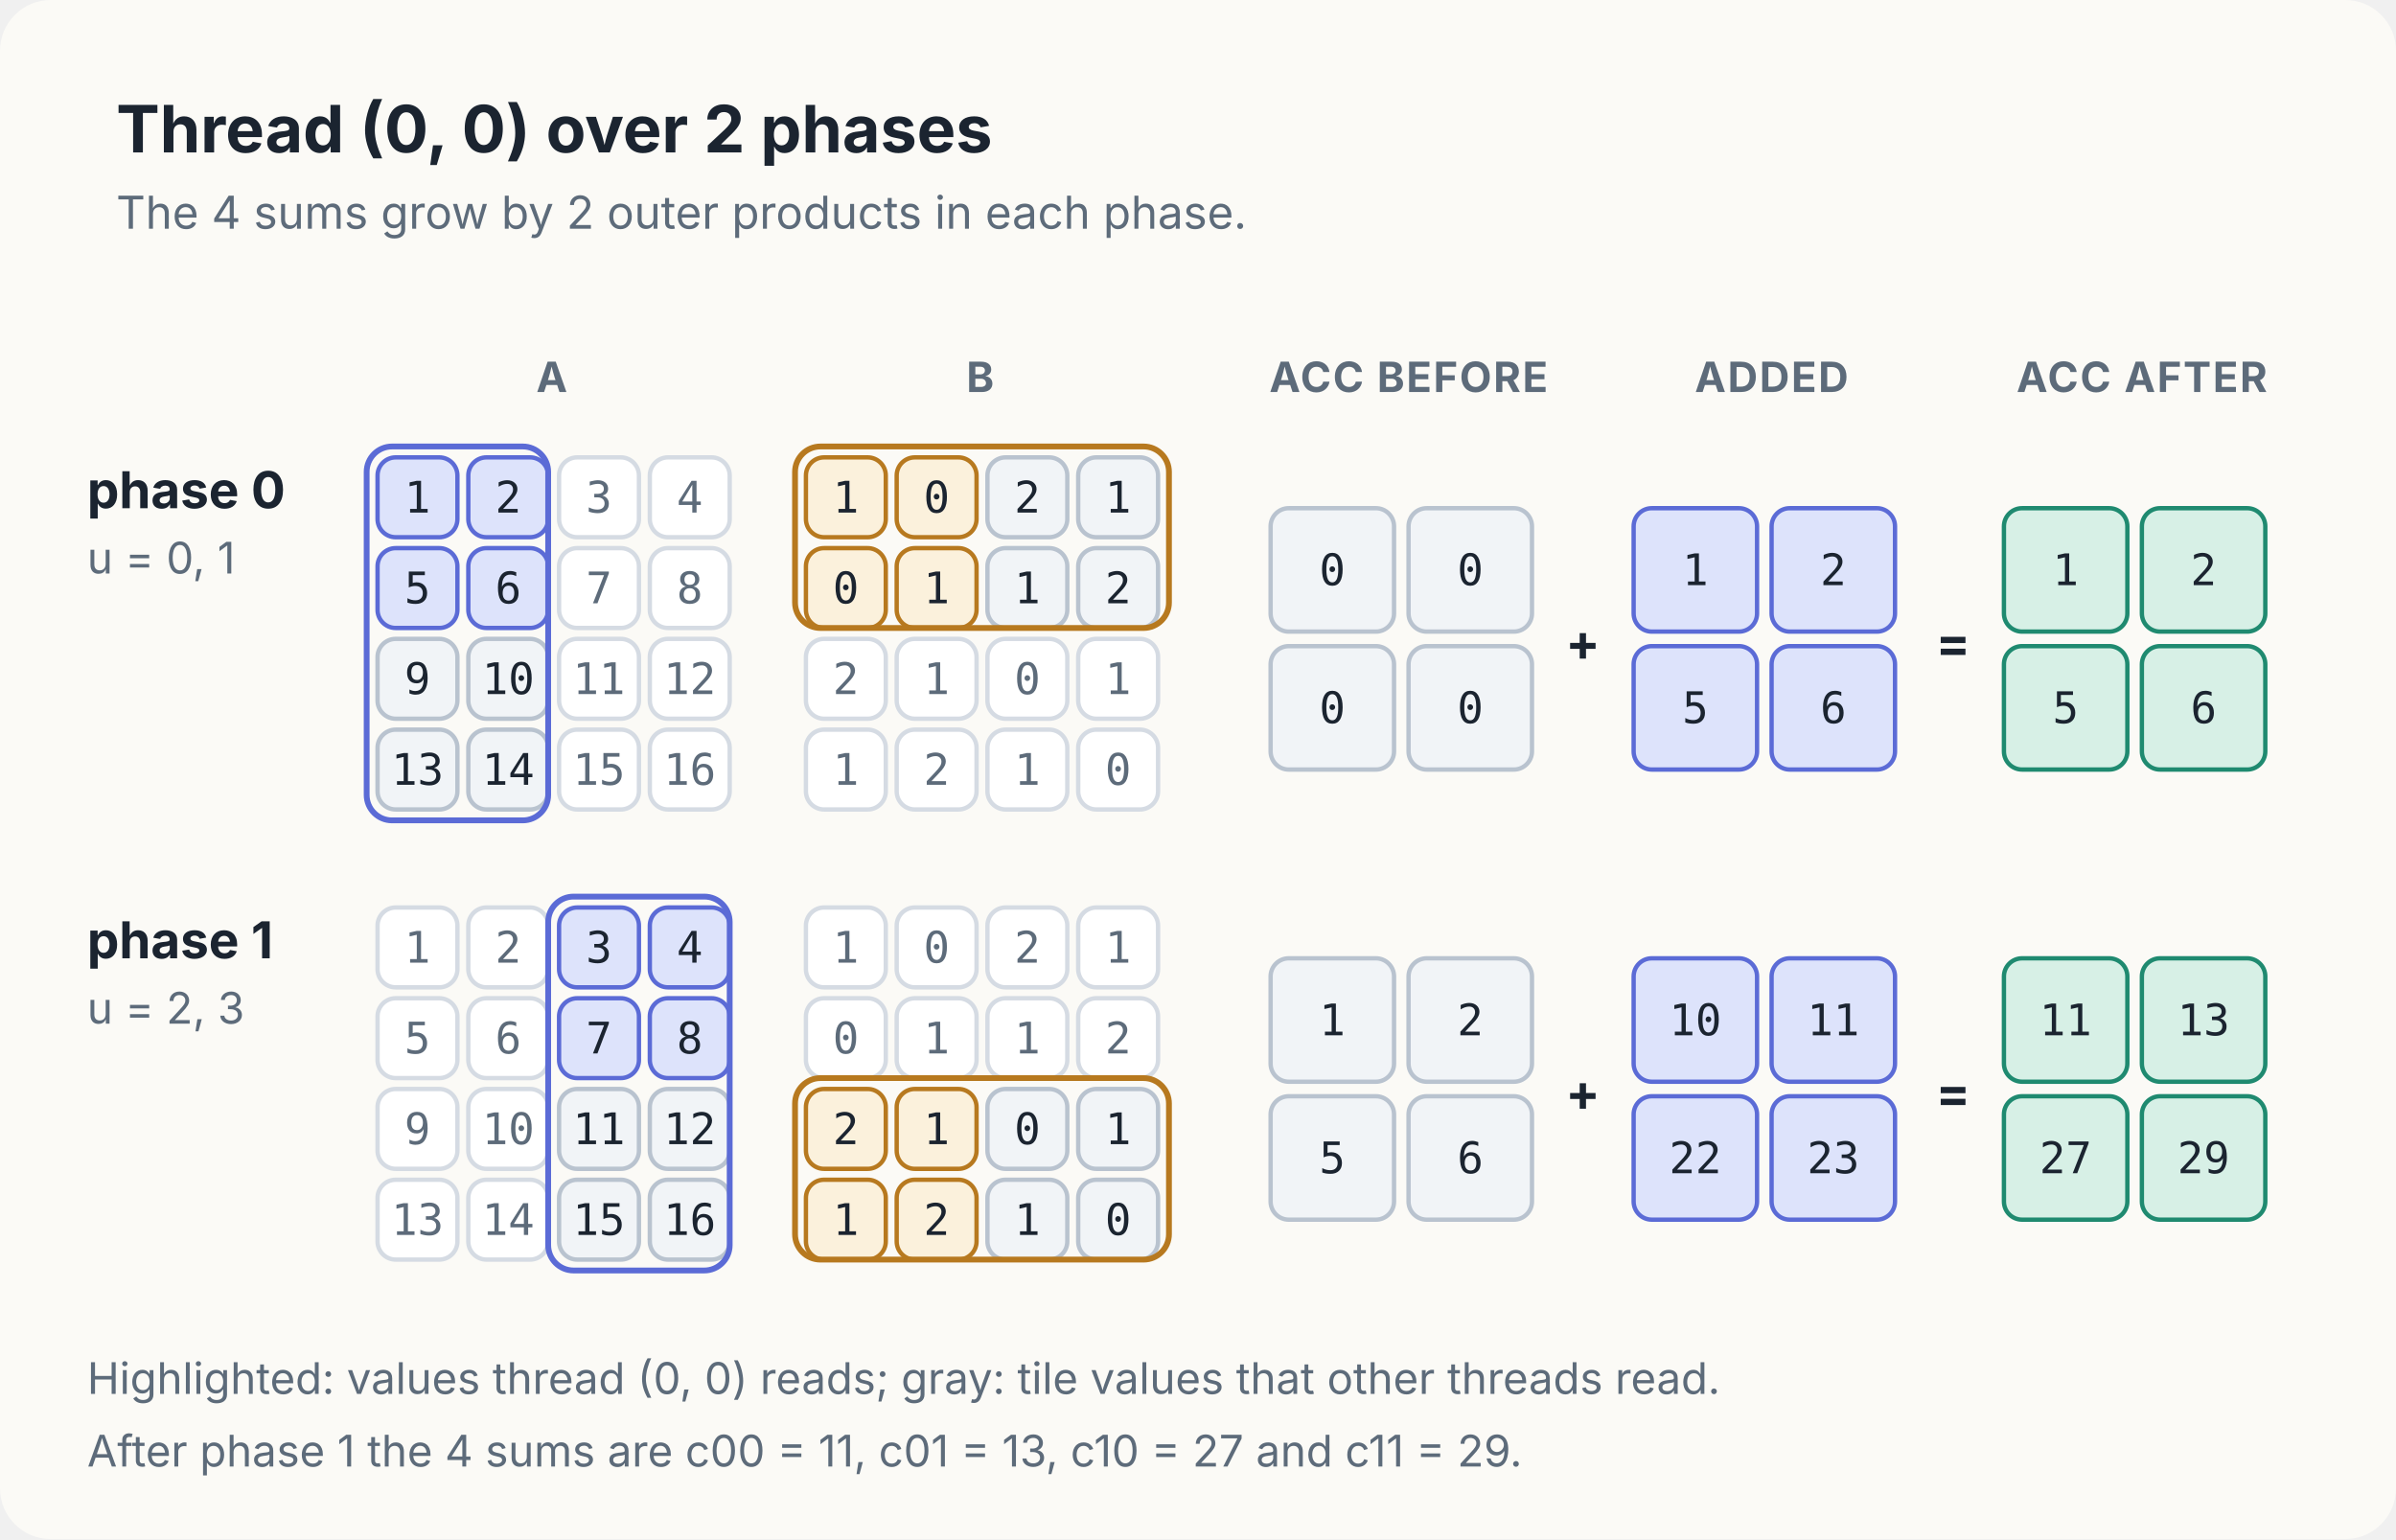
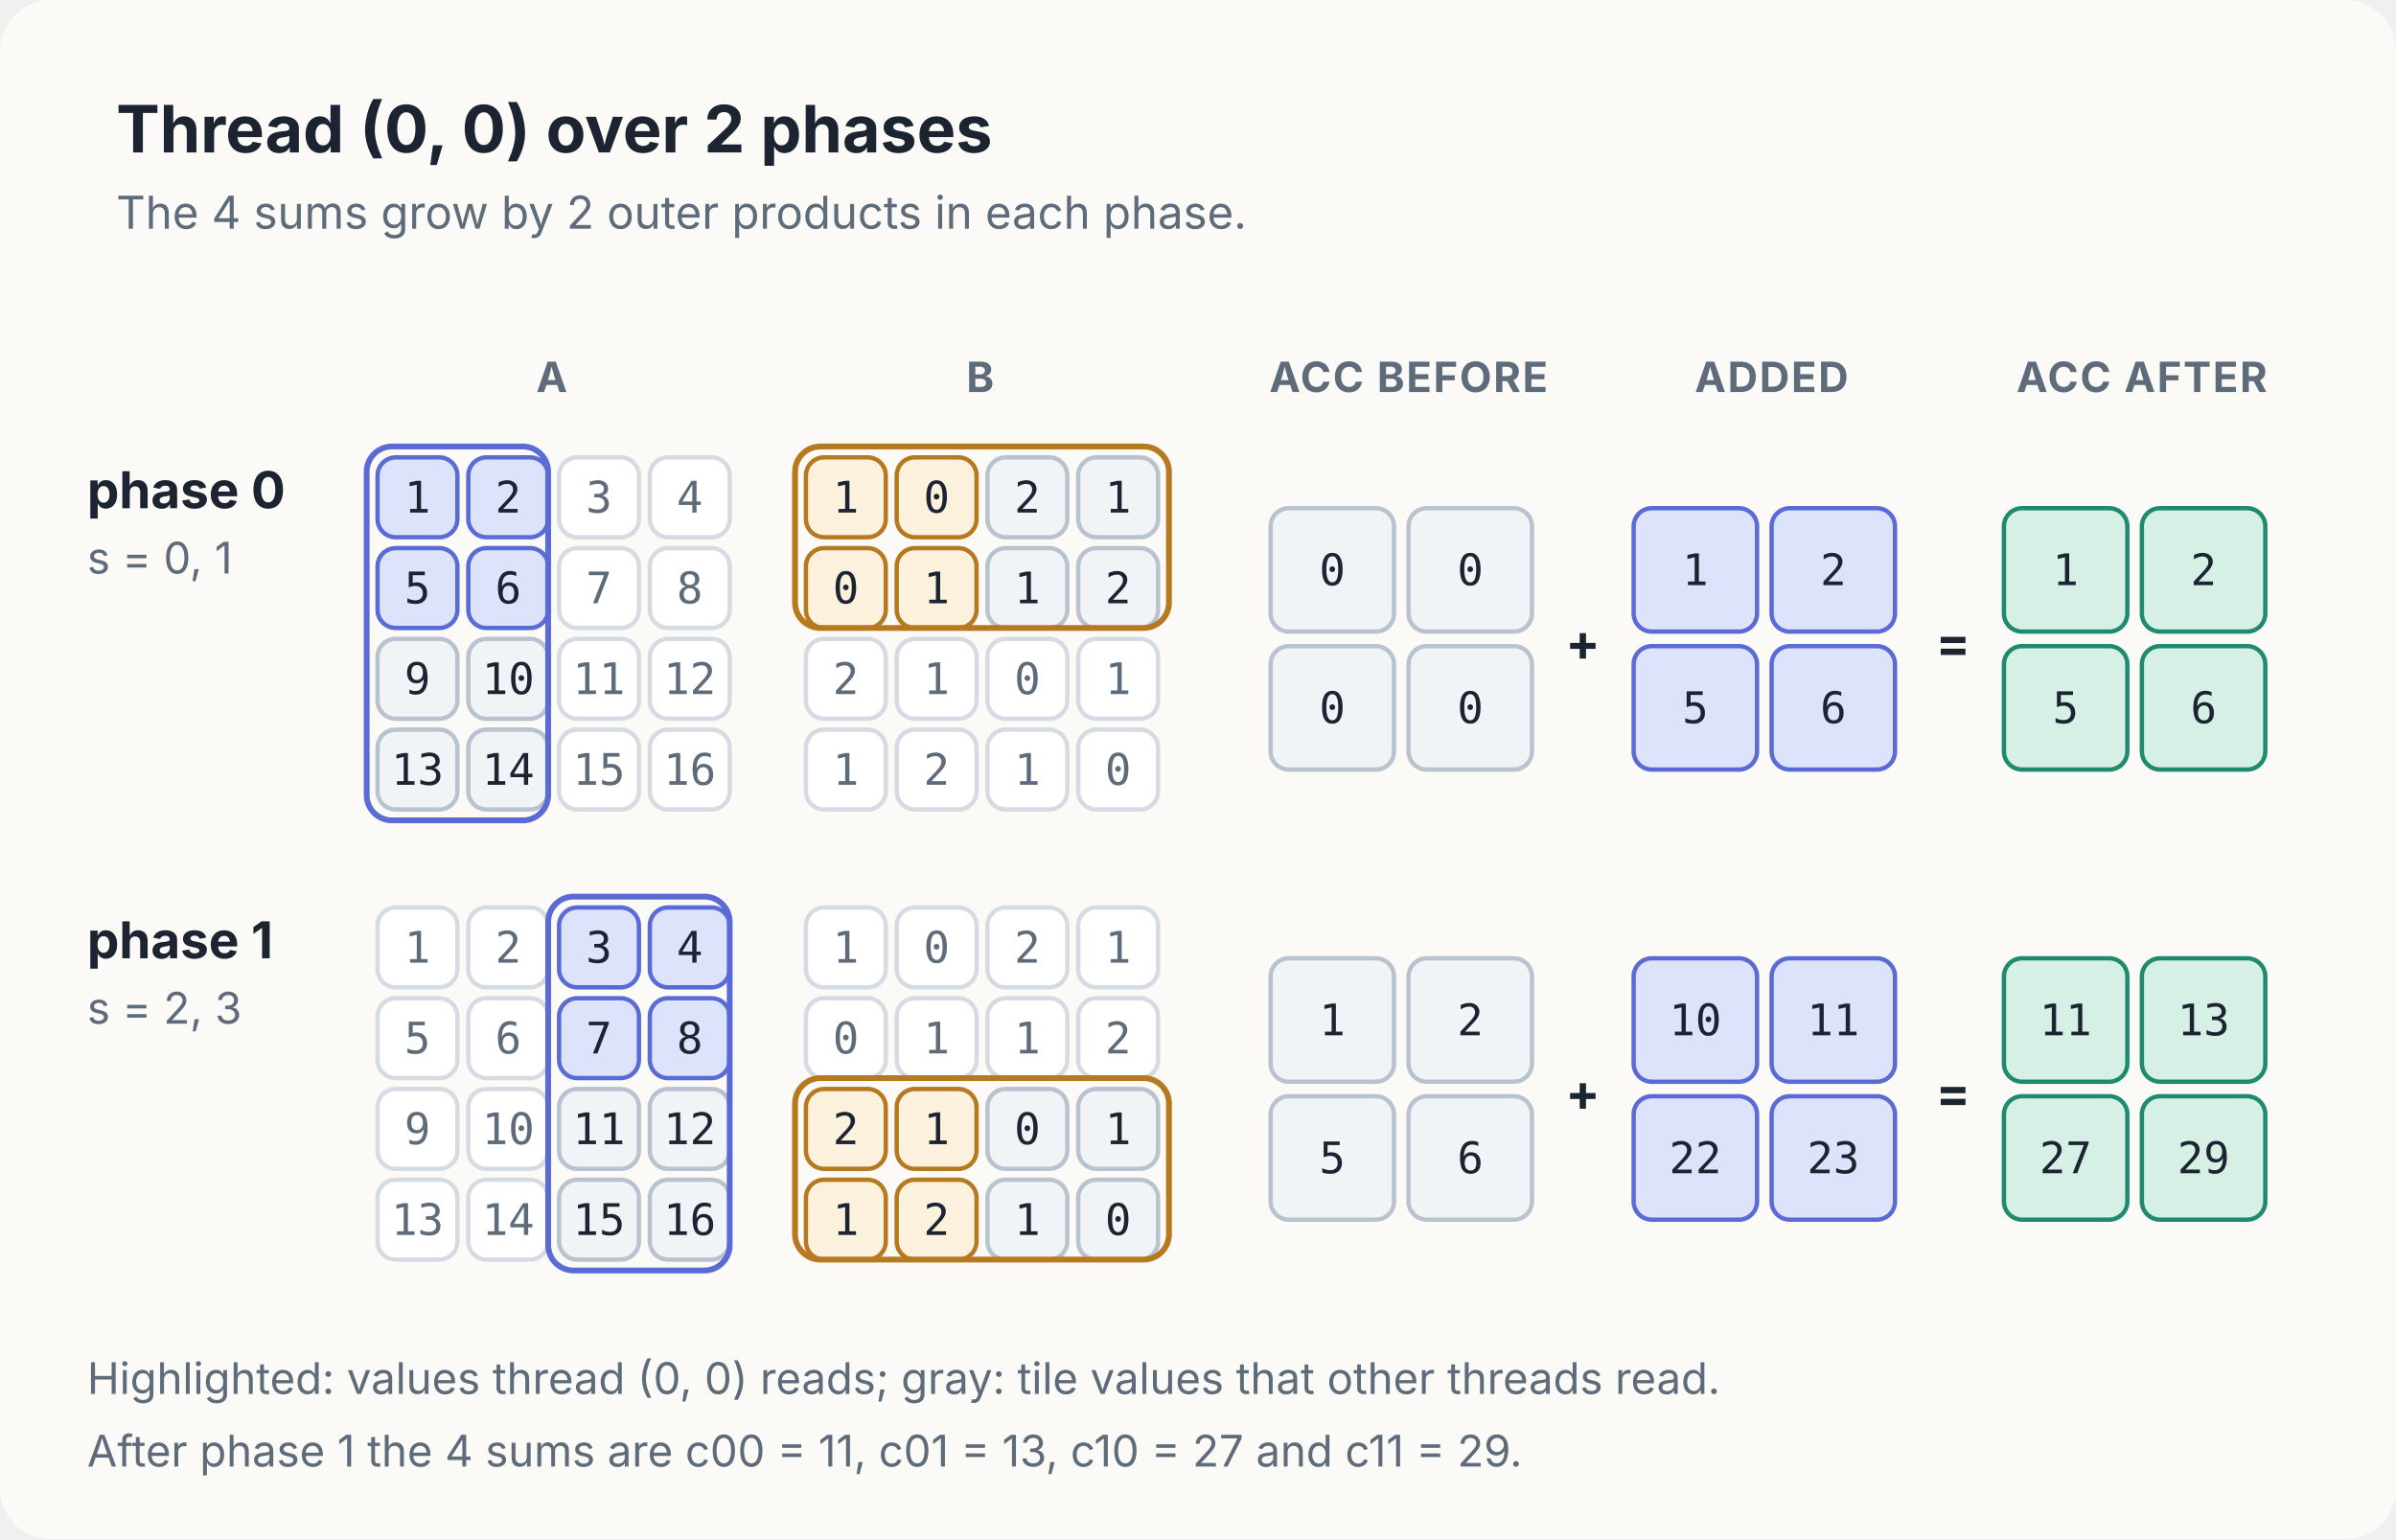
- <svg xmlns="http://www.w3.org/2000/svg" viewBox="0 0 660 424" width="660" height="424" role="img" aria-label="2 rows, 1 per phase. Phase 0 uses columns 0 and 1 of A and rows 0 and 1 of B, u = 0 and 1; thread (0, 0) reads rows 0 and 1 of that part of A and columns 0 and 1 of that part of B. Its 4 sums go from 0 0 / 0 0 to 1 2 / 5 6. Phase 1 uses columns 2 and 3 of A and rows 2 and 3 of B, u = 2 and 3, and adds 10 11 / 22 23, so the sums become 11 13 / 27 29: c00, c01, c10 and c11.">
+ <svg xmlns="http://www.w3.org/2000/svg" viewBox="0 0 660 424" width="660" height="424" role="img" aria-label="2 rows, 1 per phase. Phase 0 uses columns 0 and 1 of A and rows 0 and 1 of B, s = 0 and 1; thread (0, 0) reads rows 0 and 1 of that part of A and columns 0 and 1 of that part of B. Its 4 sums go from 0 0 / 0 0 to 1 2 / 5 6. Phase 1 uses columns 2 and 3 of A and rows 2 and 3 of B, s = 2 and 3, and adds 10 11 / 22 23, so the sums become 11 13 / 27 29: c00, c01, c10 and c11.">
  <style>
    text { font-family: Inter, "Segoe UI", "Helvetica Neue", Helvetica, Arial, sans-serif; fill: #1B2430; }
    .title { font-size: 18px; font-weight: 650; }
    .lede { font-size: 12.5px; fill: #5D6B7A; }
    .name { font-size: 14px; font-weight: 650; }
    .sub { font-size: 12px; fill: #5D6B7A; }
    .note { font-size: 12px; fill: #5D6B7A; }
    .tab { font-size: 11.5px; font-weight: 650; letter-spacing: 0.04em; fill: #5D6B7A; }
    .mono { font-family: "JetBrains Mono", "SF Mono", Menlo, Consolas, monospace; font-size: 12px; }
    .dim { fill: #8794A3; }
    .strong { font-weight: 700; }
    .trap { fill: #CF4526; font-weight: 700; }
    .pill { font-size: 11px; font-weight: 600; }
    .wire { fill: none; stroke: #3F5873; stroke-width: 1.8; stroke-linecap: round; stroke-linejoin: round; }
    .wire.danger { stroke: #CF4526; stroke-dasharray: 6 5; }
    .wire.idle { stroke: #7F8EA0; stroke-dasharray: 2 5; }
  </style>
  <defs>
    <filter id="lift" x="-10%" y="-10%" width="120%" height="135%">
      <feDropShadow dx="0" dy="2" stdDeviation="3" flood-color="#1B2430" flood-opacity="0.13" />
    </filter>
    <linearGradient id="thor-body" x1="0" y1="0" x2="0" y2="1">
      <stop offset="0" stop-color="#C6CCD5" />
      <stop offset="1" stop-color="#979EA9" />
    </linearGradient>
    <linearGradient id="switch-body" x1="0" y1="0" x2="0" y2="1">
      <stop offset="0" stop-color="#3B4656" />
      <stop offset="1" stop-color="#232B37" />
    </linearGradient>
    <marker id="head" viewBox="0 0 10 10" refX="8.5" refY="5" markerUnits="userSpaceOnUse" markerWidth="11" markerHeight="11" orient="auto">
      <path d="M0.5,1 L9,5 L0.5,9 Z" fill="#3F5873" />
    </marker>
    <marker id="head-danger" viewBox="0 0 10 10" refX="8.5" refY="5" markerUnits="userSpaceOnUse" markerWidth="11" markerHeight="11" orient="auto">
      <path d="M0.5,1 L9,5 L0.5,9 Z" fill="#CF4526" />
    </marker>
    <marker id="head-idle" viewBox="0 0 10 10" refX="8.5" refY="5" markerUnits="userSpaceOnUse" markerWidth="11" markerHeight="11" orient="auto">
      <path d="M0.5,1 L9,5 L0.5,9 Z" fill="#7F8EA0" />
    </marker>
  </defs>
  <rect width="660" height="424" rx="14" fill="#FBFAF6" />
  <text x="32.0" y="42.0" class="title" text-anchor="start" xml:space="preserve">Thread (0, 0) over 2 phases</text>
  <text x="32.0" y="63.0" class="lede" text-anchor="start" xml:space="preserve">The 4 sums grow by 2 outer products in each phase.</text>
  <text x="152.0" y="108.0" class="tab" text-anchor="middle" style="fill:#5D6B7A" xml:space="preserve">A</text>
  <text x="270.0" y="108.0" class="tab" text-anchor="middle" style="fill:#5D6B7A" xml:space="preserve">B</text>
  <text x="388.0" y="108.0" class="tab" text-anchor="middle" style="fill:#5D6B7A" xml:space="preserve">ACC BEFORE</text>
  <text x="488.0" y="108.0" class="tab" text-anchor="middle" style="fill:#5D6B7A" xml:space="preserve">ADDED</text>
  <text x="590.0" y="108.0" class="tab" text-anchor="middle" style="fill:#5D6B7A" xml:space="preserve">ACC AFTER</text>
  <text x="24.0" y="140.0" class="name" text-anchor="start" xml:space="preserve">phase 0</text>
-   <text x="24.0" y="158.0" class="note" text-anchor="start" style="fill:#5D6B7A" xml:space="preserve">u = 0, 1</text>
+   <text x="24.0" y="158.0" class="note" text-anchor="start" style="fill:#5D6B7A" xml:space="preserve">s = 0, 1</text>
  <rect x="104.0" y="126.0" width="22.0" height="22.0" rx="5" fill="#DDE3FB" stroke="#5B6BD6" stroke-width="1.2" />
  <text x="115.0" y="141.2" class="mono" text-anchor="middle" style="fill:#1B2430" xml:space="preserve">1</text>
  <rect x="129.0" y="126.0" width="22.0" height="22.0" rx="5" fill="#DDE3FB" stroke="#5B6BD6" stroke-width="1.2" />
  <text x="140.0" y="141.2" class="mono" text-anchor="middle" style="fill:#1B2430" xml:space="preserve">2</text>
  <rect x="154.0" y="126.0" width="22.0" height="22.0" rx="5" fill="#FFFFFF" stroke="#D5DBE3" stroke-width="1.2" />
  <text x="165.0" y="141.2" class="mono" text-anchor="middle" style="fill:#5D6B7A" xml:space="preserve">3</text>
  <rect x="179.0" y="126.0" width="22.0" height="22.0" rx="5" fill="#FFFFFF" stroke="#D5DBE3" stroke-width="1.2" />
  <text x="190.0" y="141.2" class="mono" text-anchor="middle" style="fill:#5D6B7A" xml:space="preserve">4</text>
  <rect x="104.0" y="151.0" width="22.0" height="22.0" rx="5" fill="#DDE3FB" stroke="#5B6BD6" stroke-width="1.2" />
  <text x="115.0" y="166.2" class="mono" text-anchor="middle" style="fill:#1B2430" xml:space="preserve">5</text>
  <rect x="129.0" y="151.0" width="22.0" height="22.0" rx="5" fill="#DDE3FB" stroke="#5B6BD6" stroke-width="1.2" />
  <text x="140.0" y="166.2" class="mono" text-anchor="middle" style="fill:#1B2430" xml:space="preserve">6</text>
  <rect x="154.0" y="151.0" width="22.0" height="22.0" rx="5" fill="#FFFFFF" stroke="#D5DBE3" stroke-width="1.2" />
  <text x="165.0" y="166.2" class="mono" text-anchor="middle" style="fill:#5D6B7A" xml:space="preserve">7</text>
  <rect x="179.0" y="151.0" width="22.0" height="22.0" rx="5" fill="#FFFFFF" stroke="#D5DBE3" stroke-width="1.2" />
  <text x="190.0" y="166.2" class="mono" text-anchor="middle" style="fill:#5D6B7A" xml:space="preserve">8</text>
  <rect x="104.0" y="176.0" width="22.0" height="22.0" rx="5" fill="#F1F4F7" stroke="#B9C3CF" stroke-width="1.2" />
  <text x="115.0" y="191.2" class="mono" text-anchor="middle" style="fill:#1B2430" xml:space="preserve">9</text>
  <rect x="129.0" y="176.0" width="22.0" height="22.0" rx="5" fill="#F1F4F7" stroke="#B9C3CF" stroke-width="1.2" />
  <text x="140.0" y="191.2" class="mono" text-anchor="middle" style="fill:#1B2430" xml:space="preserve">10</text>
  <rect x="154.0" y="176.0" width="22.0" height="22.0" rx="5" fill="#FFFFFF" stroke="#D5DBE3" stroke-width="1.2" />
  <text x="165.0" y="191.2" class="mono" text-anchor="middle" style="fill:#5D6B7A" xml:space="preserve">11</text>
  <rect x="179.0" y="176.0" width="22.0" height="22.0" rx="5" fill="#FFFFFF" stroke="#D5DBE3" stroke-width="1.2" />
  <text x="190.0" y="191.2" class="mono" text-anchor="middle" style="fill:#5D6B7A" xml:space="preserve">12</text>
  <rect x="104.0" y="201.0" width="22.0" height="22.0" rx="5" fill="#F1F4F7" stroke="#B9C3CF" stroke-width="1.2" />
  <text x="115.0" y="216.2" class="mono" text-anchor="middle" style="fill:#1B2430" xml:space="preserve">13</text>
  <rect x="129.0" y="201.0" width="22.0" height="22.0" rx="5" fill="#F1F4F7" stroke="#B9C3CF" stroke-width="1.2" />
  <text x="140.0" y="216.2" class="mono" text-anchor="middle" style="fill:#1B2430" xml:space="preserve">14</text>
  <rect x="154.0" y="201.0" width="22.0" height="22.0" rx="5" fill="#FFFFFF" stroke="#D5DBE3" stroke-width="1.2" />
  <text x="165.0" y="216.2" class="mono" text-anchor="middle" style="fill:#5D6B7A" xml:space="preserve">15</text>
  <rect x="179.0" y="201.0" width="22.0" height="22.0" rx="5" fill="#FFFFFF" stroke="#D5DBE3" stroke-width="1.2" />
  <text x="190.0" y="216.2" class="mono" text-anchor="middle" style="fill:#5D6B7A" xml:space="preserve">16</text>
  <rect x="101.0" y="123.0" width="50.0" height="103.0" rx="7" fill="none" stroke="#5B6BD6" stroke-width="1.6" />
  <rect x="222.0" y="126.0" width="22.0" height="22.0" rx="5" fill="#FBF1DC" stroke="#B7791F" stroke-width="1.2" />
  <text x="233.0" y="141.2" class="mono" text-anchor="middle" style="fill:#1B2430" xml:space="preserve">1</text>
  <rect x="247.0" y="126.0" width="22.0" height="22.0" rx="5" fill="#FBF1DC" stroke="#B7791F" stroke-width="1.2" />
  <text x="258.0" y="141.2" class="mono" text-anchor="middle" style="fill:#1B2430" xml:space="preserve">0</text>
  <rect x="272.0" y="126.0" width="22.0" height="22.0" rx="5" fill="#F1F4F7" stroke="#B9C3CF" stroke-width="1.2" />
  <text x="283.0" y="141.2" class="mono" text-anchor="middle" style="fill:#1B2430" xml:space="preserve">2</text>
  <rect x="297.0" y="126.0" width="22.0" height="22.0" rx="5" fill="#F1F4F7" stroke="#B9C3CF" stroke-width="1.2" />
  <text x="308.0" y="141.2" class="mono" text-anchor="middle" style="fill:#1B2430" xml:space="preserve">1</text>
  <rect x="222.0" y="151.0" width="22.0" height="22.0" rx="5" fill="#FBF1DC" stroke="#B7791F" stroke-width="1.2" />
  <text x="233.0" y="166.2" class="mono" text-anchor="middle" style="fill:#1B2430" xml:space="preserve">0</text>
  <rect x="247.0" y="151.0" width="22.0" height="22.0" rx="5" fill="#FBF1DC" stroke="#B7791F" stroke-width="1.2" />
  <text x="258.0" y="166.2" class="mono" text-anchor="middle" style="fill:#1B2430" xml:space="preserve">1</text>
  <rect x="272.0" y="151.0" width="22.0" height="22.0" rx="5" fill="#F1F4F7" stroke="#B9C3CF" stroke-width="1.2" />
  <text x="283.0" y="166.2" class="mono" text-anchor="middle" style="fill:#1B2430" xml:space="preserve">1</text>
  <rect x="297.0" y="151.0" width="22.0" height="22.0" rx="5" fill="#F1F4F7" stroke="#B9C3CF" stroke-width="1.2" />
  <text x="308.0" y="166.2" class="mono" text-anchor="middle" style="fill:#1B2430" xml:space="preserve">2</text>
  <rect x="222.0" y="176.0" width="22.0" height="22.0" rx="5" fill="#FFFFFF" stroke="#D5DBE3" stroke-width="1.2" />
  <text x="233.0" y="191.2" class="mono" text-anchor="middle" style="fill:#5D6B7A" xml:space="preserve">2</text>
  <rect x="247.0" y="176.0" width="22.0" height="22.0" rx="5" fill="#FFFFFF" stroke="#D5DBE3" stroke-width="1.2" />
  <text x="258.0" y="191.2" class="mono" text-anchor="middle" style="fill:#5D6B7A" xml:space="preserve">1</text>
  <rect x="272.0" y="176.0" width="22.0" height="22.0" rx="5" fill="#FFFFFF" stroke="#D5DBE3" stroke-width="1.2" />
  <text x="283.0" y="191.2" class="mono" text-anchor="middle" style="fill:#5D6B7A" xml:space="preserve">0</text>
  <rect x="297.0" y="176.0" width="22.0" height="22.0" rx="5" fill="#FFFFFF" stroke="#D5DBE3" stroke-width="1.2" />
  <text x="308.0" y="191.2" class="mono" text-anchor="middle" style="fill:#5D6B7A" xml:space="preserve">1</text>
  <rect x="222.0" y="201.0" width="22.0" height="22.0" rx="5" fill="#FFFFFF" stroke="#D5DBE3" stroke-width="1.2" />
  <text x="233.0" y="216.2" class="mono" text-anchor="middle" style="fill:#5D6B7A" xml:space="preserve">1</text>
  <rect x="247.0" y="201.0" width="22.0" height="22.0" rx="5" fill="#FFFFFF" stroke="#D5DBE3" stroke-width="1.2" />
  <text x="258.0" y="216.2" class="mono" text-anchor="middle" style="fill:#5D6B7A" xml:space="preserve">2</text>
  <rect x="272.0" y="201.0" width="22.0" height="22.0" rx="5" fill="#FFFFFF" stroke="#D5DBE3" stroke-width="1.2" />
  <text x="283.0" y="216.2" class="mono" text-anchor="middle" style="fill:#5D6B7A" xml:space="preserve">1</text>
  <rect x="297.0" y="201.0" width="22.0" height="22.0" rx="5" fill="#FFFFFF" stroke="#D5DBE3" stroke-width="1.2" />
  <text x="308.0" y="216.2" class="mono" text-anchor="middle" style="fill:#5D6B7A" xml:space="preserve">0</text>
  <rect x="219.0" y="123.0" width="103.0" height="50.0" rx="7" fill="none" stroke="#B7791F" stroke-width="1.6" />
  <rect x="350.0" y="140.0" width="34.0" height="34.0" rx="5" fill="#F1F4F7" stroke="#B9C3CF" stroke-width="1.2" />
  <text x="367.0" y="161.2" class="mono" text-anchor="middle" style="fill:#1B2430" xml:space="preserve">0</text>
  <rect x="388.0" y="140.0" width="34.0" height="34.0" rx="5" fill="#F1F4F7" stroke="#B9C3CF" stroke-width="1.2" />
  <text x="405.0" y="161.2" class="mono" text-anchor="middle" style="fill:#1B2430" xml:space="preserve">0</text>
  <rect x="350.0" y="178.0" width="34.0" height="34.0" rx="5" fill="#F1F4F7" stroke="#B9C3CF" stroke-width="1.2" />
  <text x="367.0" y="199.2" class="mono" text-anchor="middle" style="fill:#1B2430" xml:space="preserve">0</text>
  <rect x="388.0" y="178.0" width="34.0" height="34.0" rx="5" fill="#F1F4F7" stroke="#B9C3CF" stroke-width="1.2" />
  <text x="405.0" y="199.2" class="mono" text-anchor="middle" style="fill:#1B2430" xml:space="preserve">0</text>
  <text x="436.0" y="182.0" class="name" text-anchor="middle" xml:space="preserve">+</text>
  <rect x="450.0" y="140.0" width="34.0" height="34.0" rx="5" fill="#DDE3FB" stroke="#5B6BD6" stroke-width="1.2" />
  <text x="467.0" y="161.2" class="mono" text-anchor="middle" style="fill:#1B2430" xml:space="preserve">1</text>
  <rect x="488.0" y="140.0" width="34.0" height="34.0" rx="5" fill="#DDE3FB" stroke="#5B6BD6" stroke-width="1.2" />
  <text x="505.0" y="161.2" class="mono" text-anchor="middle" style="fill:#1B2430" xml:space="preserve">2</text>
  <rect x="450.0" y="178.0" width="34.0" height="34.0" rx="5" fill="#DDE3FB" stroke="#5B6BD6" stroke-width="1.2" />
  <text x="467.0" y="199.2" class="mono" text-anchor="middle" style="fill:#1B2430" xml:space="preserve">5</text>
  <rect x="488.0" y="178.0" width="34.0" height="34.0" rx="5" fill="#DDE3FB" stroke="#5B6BD6" stroke-width="1.2" />
  <text x="505.0" y="199.2" class="mono" text-anchor="middle" style="fill:#1B2430" xml:space="preserve">6</text>
  <text x="538.0" y="182.0" class="name" text-anchor="middle" xml:space="preserve">=</text>
  <rect x="552.0" y="140.0" width="34.0" height="34.0" rx="5" fill="#D7F0E6" stroke="#1F8A70" stroke-width="1.2" />
  <text x="569.0" y="161.2" class="mono" text-anchor="middle" style="fill:#1B2430" xml:space="preserve">1</text>
  <rect x="590.0" y="140.0" width="34.0" height="34.0" rx="5" fill="#D7F0E6" stroke="#1F8A70" stroke-width="1.2" />
  <text x="607.0" y="161.2" class="mono" text-anchor="middle" style="fill:#1B2430" xml:space="preserve">2</text>
  <rect x="552.0" y="178.0" width="34.0" height="34.0" rx="5" fill="#D7F0E6" stroke="#1F8A70" stroke-width="1.2" />
  <text x="569.0" y="199.2" class="mono" text-anchor="middle" style="fill:#1B2430" xml:space="preserve">5</text>
  <rect x="590.0" y="178.0" width="34.0" height="34.0" rx="5" fill="#D7F0E6" stroke="#1F8A70" stroke-width="1.2" />
  <text x="607.0" y="199.2" class="mono" text-anchor="middle" style="fill:#1B2430" xml:space="preserve">6</text>
  <text x="24.0" y="264.0" class="name" text-anchor="start" xml:space="preserve">phase 1</text>
-   <text x="24.0" y="282.0" class="note" text-anchor="start" style="fill:#5D6B7A" xml:space="preserve">u = 2, 3</text>
+   <text x="24.0" y="282.0" class="note" text-anchor="start" style="fill:#5D6B7A" xml:space="preserve">s = 2, 3</text>
  <rect x="104.0" y="250.0" width="22.0" height="22.0" rx="5" fill="#FFFFFF" stroke="#D5DBE3" stroke-width="1.2" />
  <text x="115.0" y="265.2" class="mono" text-anchor="middle" style="fill:#5D6B7A" xml:space="preserve">1</text>
  <rect x="129.0" y="250.0" width="22.0" height="22.0" rx="5" fill="#FFFFFF" stroke="#D5DBE3" stroke-width="1.2" />
  <text x="140.0" y="265.2" class="mono" text-anchor="middle" style="fill:#5D6B7A" xml:space="preserve">2</text>
  <rect x="154.0" y="250.0" width="22.0" height="22.0" rx="5" fill="#DDE3FB" stroke="#5B6BD6" stroke-width="1.2" />
  <text x="165.0" y="265.2" class="mono" text-anchor="middle" style="fill:#1B2430" xml:space="preserve">3</text>
  <rect x="179.0" y="250.0" width="22.0" height="22.0" rx="5" fill="#DDE3FB" stroke="#5B6BD6" stroke-width="1.2" />
  <text x="190.0" y="265.2" class="mono" text-anchor="middle" style="fill:#1B2430" xml:space="preserve">4</text>
  <rect x="104.0" y="275.0" width="22.0" height="22.0" rx="5" fill="#FFFFFF" stroke="#D5DBE3" stroke-width="1.2" />
  <text x="115.0" y="290.2" class="mono" text-anchor="middle" style="fill:#5D6B7A" xml:space="preserve">5</text>
  <rect x="129.0" y="275.0" width="22.0" height="22.0" rx="5" fill="#FFFFFF" stroke="#D5DBE3" stroke-width="1.2" />
  <text x="140.0" y="290.2" class="mono" text-anchor="middle" style="fill:#5D6B7A" xml:space="preserve">6</text>
  <rect x="154.0" y="275.0" width="22.0" height="22.0" rx="5" fill="#DDE3FB" stroke="#5B6BD6" stroke-width="1.2" />
  <text x="165.0" y="290.2" class="mono" text-anchor="middle" style="fill:#1B2430" xml:space="preserve">7</text>
  <rect x="179.0" y="275.0" width="22.0" height="22.0" rx="5" fill="#DDE3FB" stroke="#5B6BD6" stroke-width="1.2" />
  <text x="190.0" y="290.2" class="mono" text-anchor="middle" style="fill:#1B2430" xml:space="preserve">8</text>
  <rect x="104.0" y="300.0" width="22.0" height="22.0" rx="5" fill="#FFFFFF" stroke="#D5DBE3" stroke-width="1.2" />
  <text x="115.0" y="315.2" class="mono" text-anchor="middle" style="fill:#5D6B7A" xml:space="preserve">9</text>
  <rect x="129.0" y="300.0" width="22.0" height="22.0" rx="5" fill="#FFFFFF" stroke="#D5DBE3" stroke-width="1.2" />
  <text x="140.0" y="315.2" class="mono" text-anchor="middle" style="fill:#5D6B7A" xml:space="preserve">10</text>
  <rect x="154.0" y="300.0" width="22.0" height="22.0" rx="5" fill="#F1F4F7" stroke="#B9C3CF" stroke-width="1.2" />
  <text x="165.0" y="315.2" class="mono" text-anchor="middle" style="fill:#1B2430" xml:space="preserve">11</text>
  <rect x="179.0" y="300.0" width="22.0" height="22.0" rx="5" fill="#F1F4F7" stroke="#B9C3CF" stroke-width="1.2" />
  <text x="190.0" y="315.2" class="mono" text-anchor="middle" style="fill:#1B2430" xml:space="preserve">12</text>
  <rect x="104.0" y="325.0" width="22.0" height="22.0" rx="5" fill="#FFFFFF" stroke="#D5DBE3" stroke-width="1.2" />
  <text x="115.0" y="340.2" class="mono" text-anchor="middle" style="fill:#5D6B7A" xml:space="preserve">13</text>
  <rect x="129.0" y="325.0" width="22.0" height="22.0" rx="5" fill="#FFFFFF" stroke="#D5DBE3" stroke-width="1.2" />
  <text x="140.0" y="340.2" class="mono" text-anchor="middle" style="fill:#5D6B7A" xml:space="preserve">14</text>
  <rect x="154.0" y="325.0" width="22.0" height="22.0" rx="5" fill="#F1F4F7" stroke="#B9C3CF" stroke-width="1.2" />
  <text x="165.0" y="340.2" class="mono" text-anchor="middle" style="fill:#1B2430" xml:space="preserve">15</text>
  <rect x="179.0" y="325.0" width="22.0" height="22.0" rx="5" fill="#F1F4F7" stroke="#B9C3CF" stroke-width="1.2" />
  <text x="190.0" y="340.2" class="mono" text-anchor="middle" style="fill:#1B2430" xml:space="preserve">16</text>
  <rect x="151.0" y="247.0" width="50.0" height="103.0" rx="7" fill="none" stroke="#5B6BD6" stroke-width="1.6" />
  <rect x="222.0" y="250.0" width="22.0" height="22.0" rx="5" fill="#FFFFFF" stroke="#D5DBE3" stroke-width="1.2" />
  <text x="233.0" y="265.2" class="mono" text-anchor="middle" style="fill:#5D6B7A" xml:space="preserve">1</text>
  <rect x="247.0" y="250.0" width="22.0" height="22.0" rx="5" fill="#FFFFFF" stroke="#D5DBE3" stroke-width="1.2" />
  <text x="258.0" y="265.2" class="mono" text-anchor="middle" style="fill:#5D6B7A" xml:space="preserve">0</text>
  <rect x="272.0" y="250.0" width="22.0" height="22.0" rx="5" fill="#FFFFFF" stroke="#D5DBE3" stroke-width="1.2" />
  <text x="283.0" y="265.2" class="mono" text-anchor="middle" style="fill:#5D6B7A" xml:space="preserve">2</text>
  <rect x="297.0" y="250.0" width="22.0" height="22.0" rx="5" fill="#FFFFFF" stroke="#D5DBE3" stroke-width="1.2" />
  <text x="308.0" y="265.2" class="mono" text-anchor="middle" style="fill:#5D6B7A" xml:space="preserve">1</text>
  <rect x="222.0" y="275.0" width="22.0" height="22.0" rx="5" fill="#FFFFFF" stroke="#D5DBE3" stroke-width="1.2" />
  <text x="233.0" y="290.2" class="mono" text-anchor="middle" style="fill:#5D6B7A" xml:space="preserve">0</text>
  <rect x="247.0" y="275.0" width="22.0" height="22.0" rx="5" fill="#FFFFFF" stroke="#D5DBE3" stroke-width="1.2" />
  <text x="258.0" y="290.2" class="mono" text-anchor="middle" style="fill:#5D6B7A" xml:space="preserve">1</text>
  <rect x="272.0" y="275.0" width="22.0" height="22.0" rx="5" fill="#FFFFFF" stroke="#D5DBE3" stroke-width="1.2" />
  <text x="283.0" y="290.2" class="mono" text-anchor="middle" style="fill:#5D6B7A" xml:space="preserve">1</text>
  <rect x="297.0" y="275.0" width="22.0" height="22.0" rx="5" fill="#FFFFFF" stroke="#D5DBE3" stroke-width="1.2" />
  <text x="308.0" y="290.2" class="mono" text-anchor="middle" style="fill:#5D6B7A" xml:space="preserve">2</text>
  <rect x="222.0" y="300.0" width="22.0" height="22.0" rx="5" fill="#FBF1DC" stroke="#B7791F" stroke-width="1.2" />
  <text x="233.0" y="315.2" class="mono" text-anchor="middle" style="fill:#1B2430" xml:space="preserve">2</text>
  <rect x="247.0" y="300.0" width="22.0" height="22.0" rx="5" fill="#FBF1DC" stroke="#B7791F" stroke-width="1.2" />
  <text x="258.0" y="315.2" class="mono" text-anchor="middle" style="fill:#1B2430" xml:space="preserve">1</text>
  <rect x="272.0" y="300.0" width="22.0" height="22.0" rx="5" fill="#F1F4F7" stroke="#B9C3CF" stroke-width="1.2" />
  <text x="283.0" y="315.2" class="mono" text-anchor="middle" style="fill:#1B2430" xml:space="preserve">0</text>
  <rect x="297.0" y="300.0" width="22.0" height="22.0" rx="5" fill="#F1F4F7" stroke="#B9C3CF" stroke-width="1.2" />
  <text x="308.0" y="315.2" class="mono" text-anchor="middle" style="fill:#1B2430" xml:space="preserve">1</text>
  <rect x="222.0" y="325.0" width="22.0" height="22.0" rx="5" fill="#FBF1DC" stroke="#B7791F" stroke-width="1.2" />
  <text x="233.0" y="340.2" class="mono" text-anchor="middle" style="fill:#1B2430" xml:space="preserve">1</text>
  <rect x="247.0" y="325.0" width="22.0" height="22.0" rx="5" fill="#FBF1DC" stroke="#B7791F" stroke-width="1.2" />
  <text x="258.0" y="340.2" class="mono" text-anchor="middle" style="fill:#1B2430" xml:space="preserve">2</text>
  <rect x="272.0" y="325.0" width="22.0" height="22.0" rx="5" fill="#F1F4F7" stroke="#B9C3CF" stroke-width="1.2" />
  <text x="283.0" y="340.2" class="mono" text-anchor="middle" style="fill:#1B2430" xml:space="preserve">1</text>
  <rect x="297.0" y="325.0" width="22.0" height="22.0" rx="5" fill="#F1F4F7" stroke="#B9C3CF" stroke-width="1.2" />
  <text x="308.0" y="340.2" class="mono" text-anchor="middle" style="fill:#1B2430" xml:space="preserve">0</text>
  <rect x="219.0" y="297.0" width="103.0" height="50.0" rx="7" fill="none" stroke="#B7791F" stroke-width="1.6" />
  <rect x="350.0" y="264.0" width="34.0" height="34.0" rx="5" fill="#F1F4F7" stroke="#B9C3CF" stroke-width="1.2" />
  <text x="367.0" y="285.2" class="mono" text-anchor="middle" style="fill:#1B2430" xml:space="preserve">1</text>
  <rect x="388.0" y="264.0" width="34.0" height="34.0" rx="5" fill="#F1F4F7" stroke="#B9C3CF" stroke-width="1.2" />
  <text x="405.0" y="285.2" class="mono" text-anchor="middle" style="fill:#1B2430" xml:space="preserve">2</text>
  <rect x="350.0" y="302.0" width="34.0" height="34.0" rx="5" fill="#F1F4F7" stroke="#B9C3CF" stroke-width="1.2" />
  <text x="367.0" y="323.2" class="mono" text-anchor="middle" style="fill:#1B2430" xml:space="preserve">5</text>
  <rect x="388.0" y="302.0" width="34.0" height="34.0" rx="5" fill="#F1F4F7" stroke="#B9C3CF" stroke-width="1.2" />
  <text x="405.0" y="323.2" class="mono" text-anchor="middle" style="fill:#1B2430" xml:space="preserve">6</text>
  <text x="436.0" y="306.0" class="name" text-anchor="middle" xml:space="preserve">+</text>
  <rect x="450.0" y="264.0" width="34.0" height="34.0" rx="5" fill="#DDE3FB" stroke="#5B6BD6" stroke-width="1.2" />
  <text x="467.0" y="285.2" class="mono" text-anchor="middle" style="fill:#1B2430" xml:space="preserve">10</text>
  <rect x="488.0" y="264.0" width="34.0" height="34.0" rx="5" fill="#DDE3FB" stroke="#5B6BD6" stroke-width="1.2" />
  <text x="505.0" y="285.2" class="mono" text-anchor="middle" style="fill:#1B2430" xml:space="preserve">11</text>
  <rect x="450.0" y="302.0" width="34.0" height="34.0" rx="5" fill="#DDE3FB" stroke="#5B6BD6" stroke-width="1.2" />
  <text x="467.0" y="323.2" class="mono" text-anchor="middle" style="fill:#1B2430" xml:space="preserve">22</text>
  <rect x="488.0" y="302.0" width="34.0" height="34.0" rx="5" fill="#DDE3FB" stroke="#5B6BD6" stroke-width="1.2" />
  <text x="505.0" y="323.2" class="mono" text-anchor="middle" style="fill:#1B2430" xml:space="preserve">23</text>
  <text x="538.0" y="306.0" class="name" text-anchor="middle" xml:space="preserve">=</text>
  <rect x="552.0" y="264.0" width="34.0" height="34.0" rx="5" fill="#D7F0E6" stroke="#1F8A70" stroke-width="1.2" />
  <text x="569.0" y="285.2" class="mono" text-anchor="middle" style="fill:#1B2430" xml:space="preserve">11</text>
  <rect x="590.0" y="264.0" width="34.0" height="34.0" rx="5" fill="#D7F0E6" stroke="#1F8A70" stroke-width="1.2" />
  <text x="607.0" y="285.2" class="mono" text-anchor="middle" style="fill:#1B2430" xml:space="preserve">13</text>
  <rect x="552.0" y="302.0" width="34.0" height="34.0" rx="5" fill="#D7F0E6" stroke="#1F8A70" stroke-width="1.2" />
  <text x="569.0" y="323.2" class="mono" text-anchor="middle" style="fill:#1B2430" xml:space="preserve">27</text>
  <rect x="590.0" y="302.0" width="34.0" height="34.0" rx="5" fill="#D7F0E6" stroke="#1F8A70" stroke-width="1.2" />
  <text x="607.0" y="323.2" class="mono" text-anchor="middle" style="fill:#1B2430" xml:space="preserve">29</text>
  <text x="24.0" y="384.0" class="note" text-anchor="start" xml:space="preserve">Highlighted: values thread (0, 0) reads; gray: tile values that other threads read.</text>
  <text x="24.0" y="404.0" class="note" text-anchor="start" xml:space="preserve">After phase 1 the 4 sums are c00 = 11, c01 = 13, c10 = 27 and c11 = 29.</text>
</svg>
